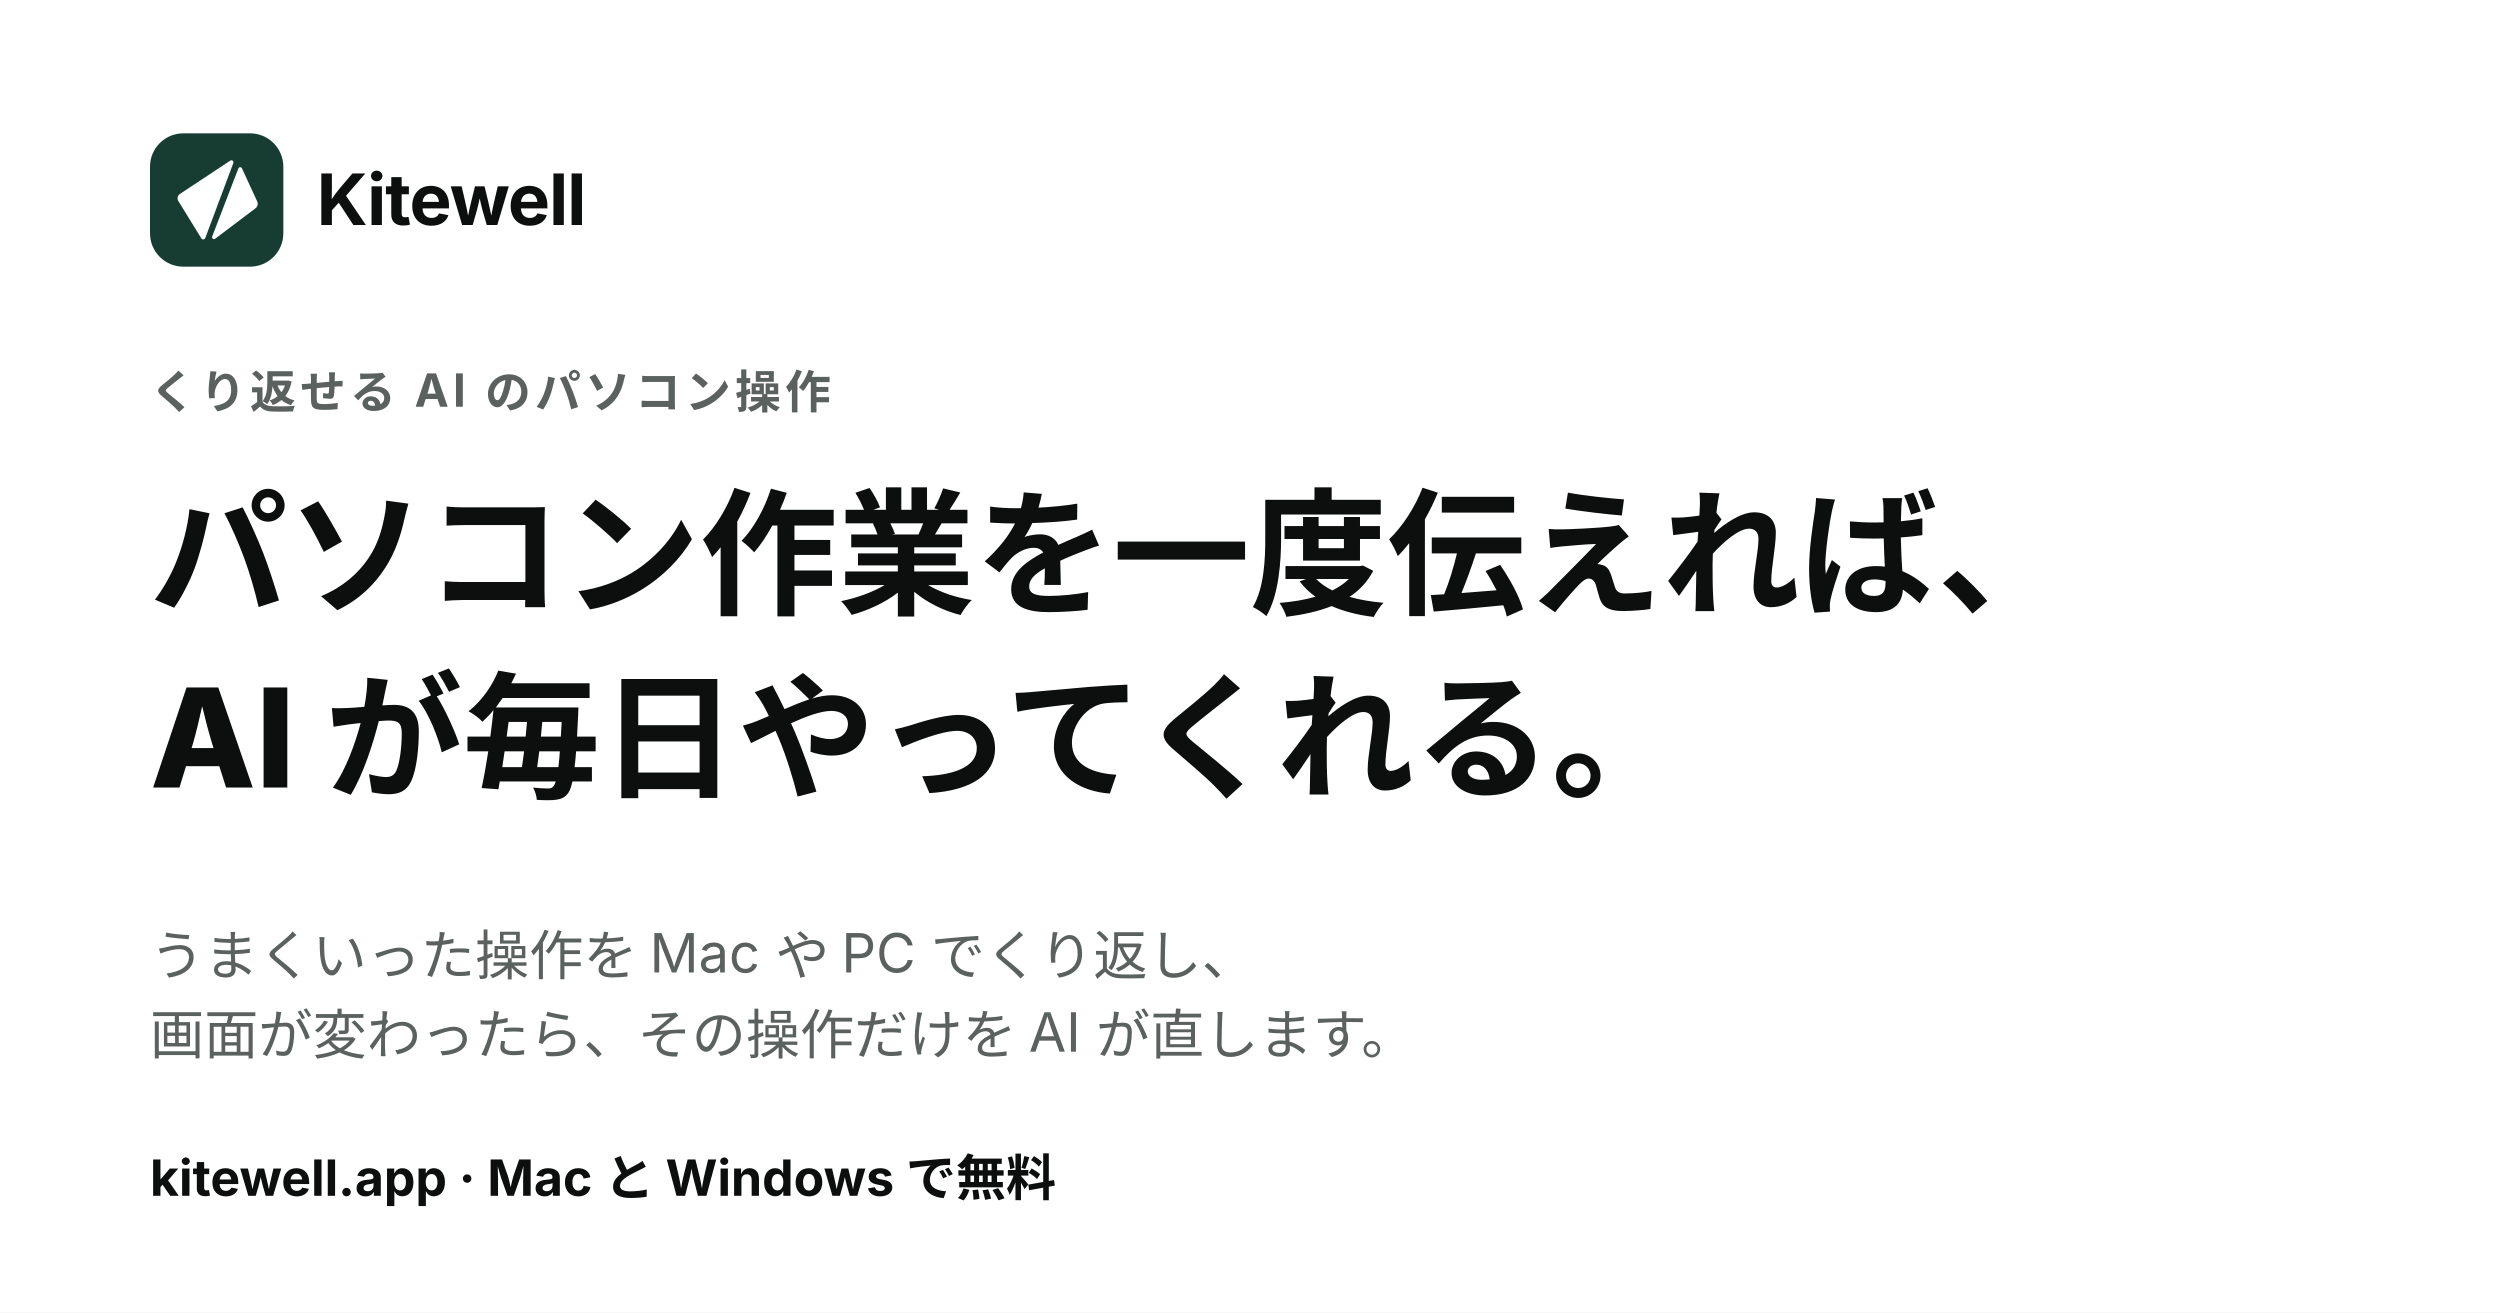
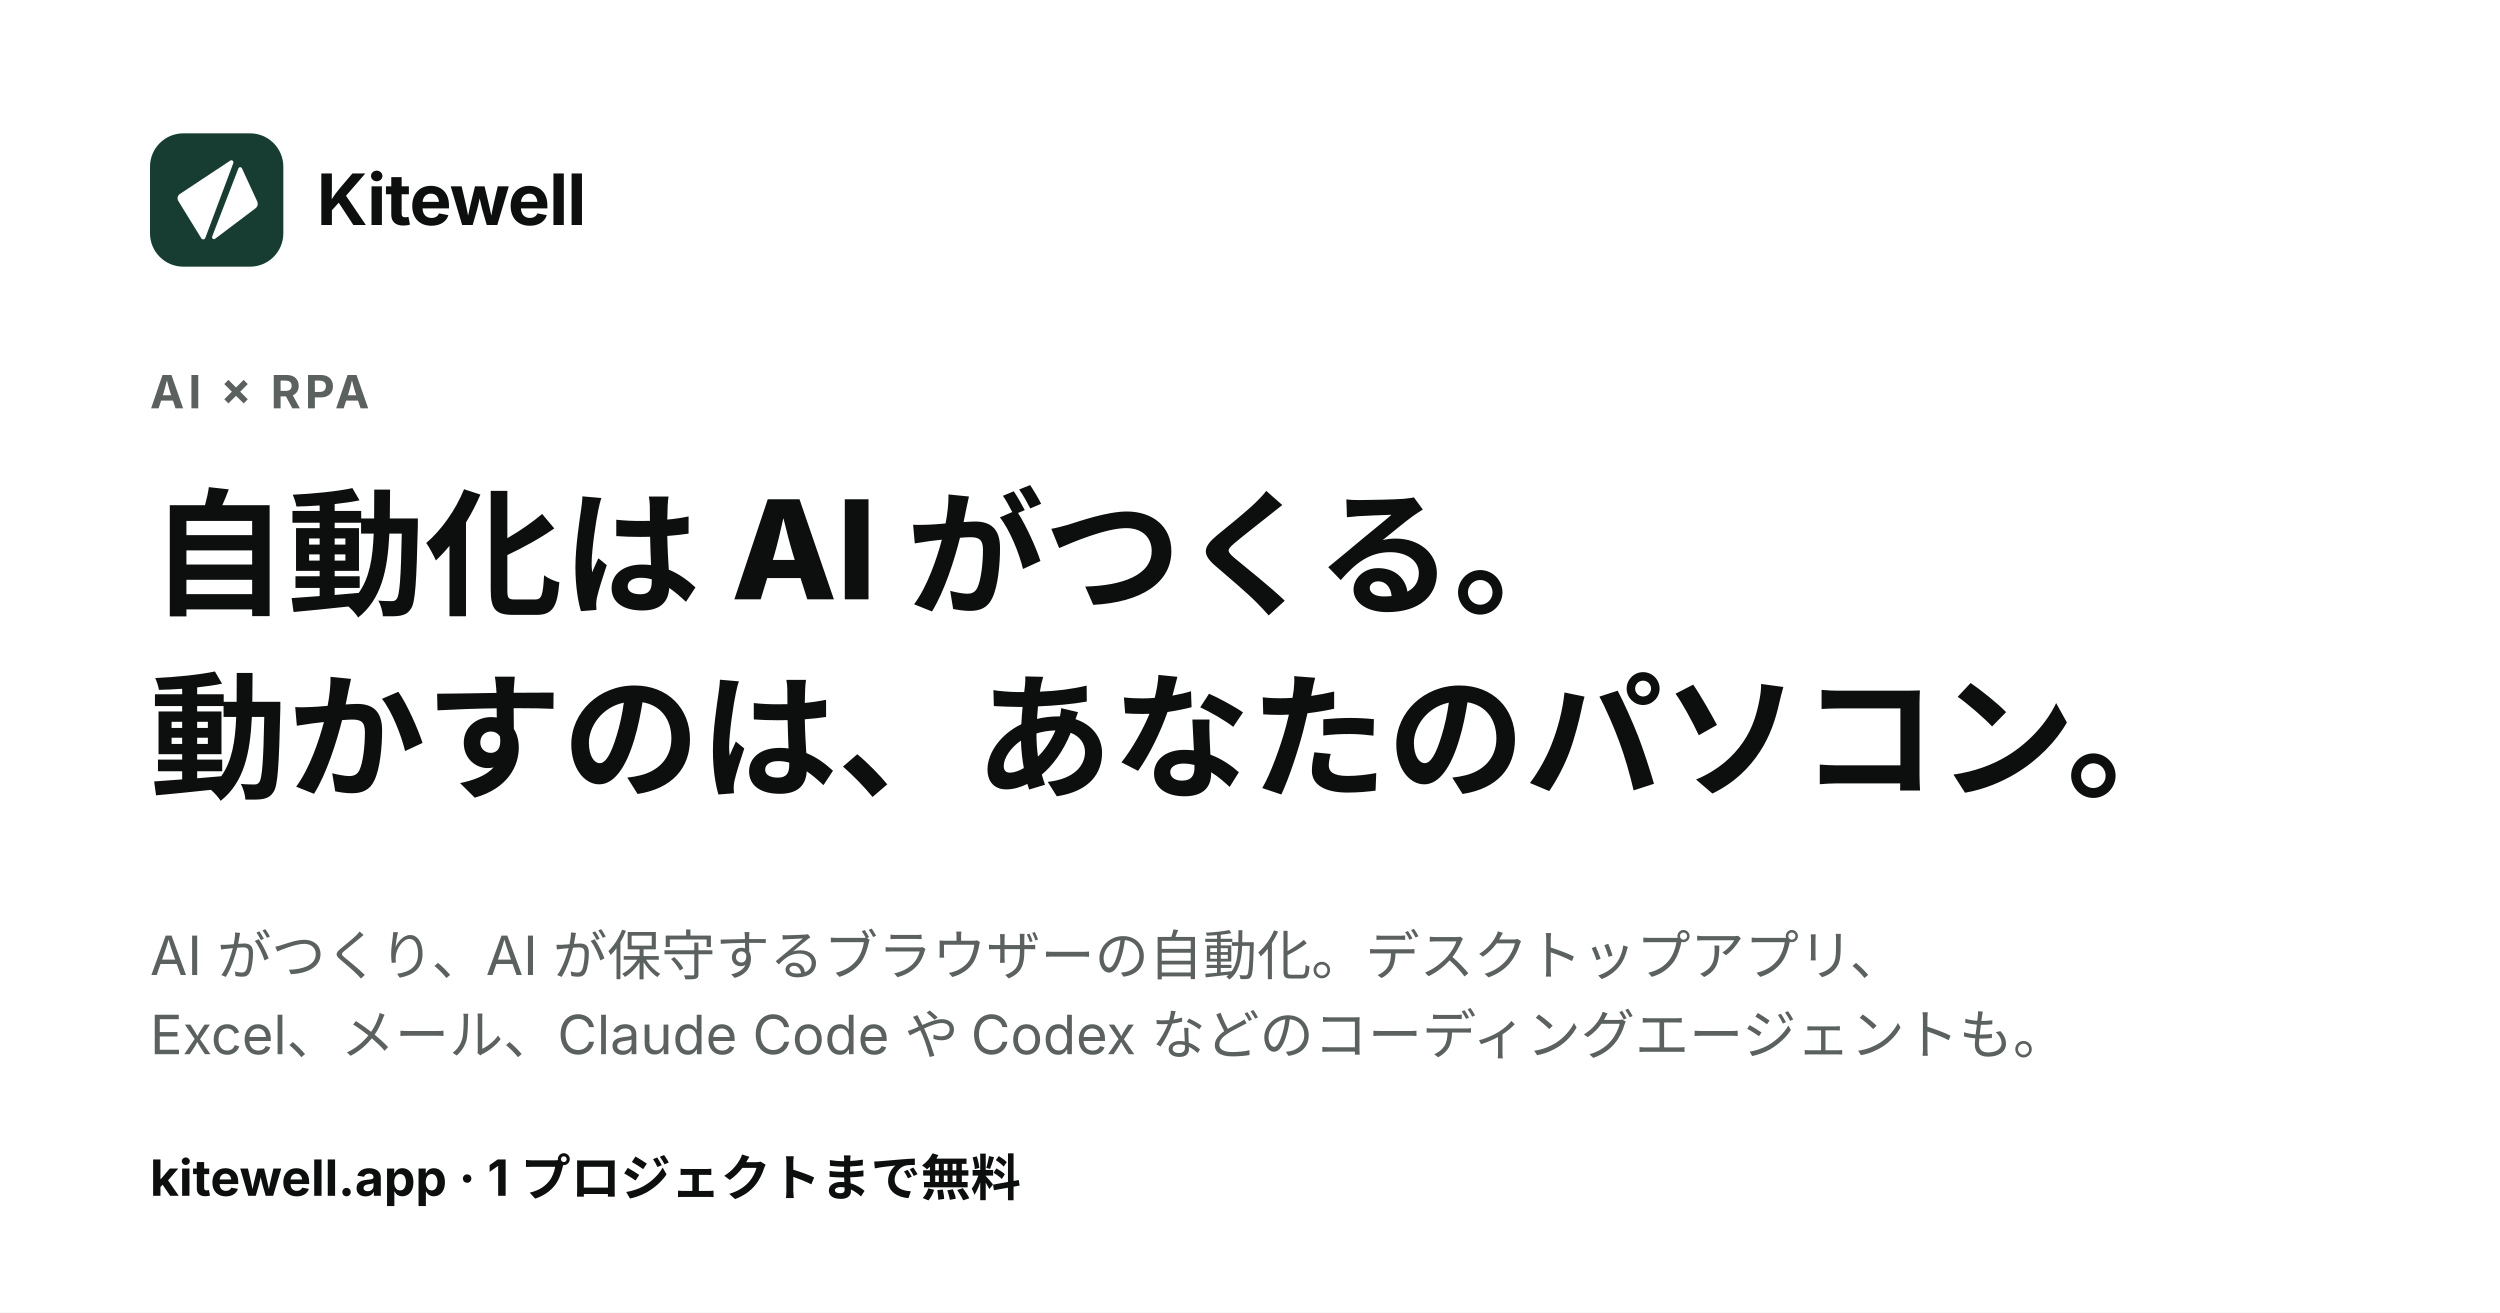
<svg xmlns="http://www.w3.org/2000/svg" width="1200" height="630" viewBox="0 0 1200 630">
  <rect width="1200" height="630" fill="#ffffff" />
  <svg x="72" y="64" width="64" height="64" viewBox="0 0 64 64">
    <rect width="64" height="64" rx="16" fill="#173d33" />
    <g transform="translate(10 10) scale(.6875)" fill="#ffffff">
      <path d="M41.5 4.5C42.7 3.7 44.1 4.9 43.6 6.3L24.1 58.4C23.7 59.7 22 59.9 21.3 58.8L5.3 32.8C4.2 31.1 4.6 28.9 6.3 27.8Z" />
      <path d="M47.1 10.1C47.6 8.8 49.1 8.7 49.7 10L60.3 33C61.1 34.7 60.6 36.7 59.1 37.8L31 59C29.8 59.9 28.4 58.8 28.9 57.4Z" />
    </g>
  </svg>
  <text x="152" y="108" fill="#0c0f0e" font-family="-apple-system, BlinkMacSystemFont, &quot;Helvetica Neue&quot;, &quot;Hiragino Sans&quot;, sans-serif" font-size="34" font-weight="700" letter-spacing="-0.5">Kitewell</text>
-   <text x="72" y="196" fill="#5a615e" font-family="-apple-system, BlinkMacSystemFont, &quot;Helvetica Neue&quot;, &quot;Hiragino Sans&quot;, sans-serif" font-size="22" font-weight="650" letter-spacing="2">くり返せる AI のパソコン操作</text>
-   <text x="72" y="290" fill="#0c0f0e" font-family="-apple-system, BlinkMacSystemFont, &quot;Helvetica Neue&quot;, &quot;Hiragino Sans&quot;, sans-serif" font-size="66" font-weight="800">パソコン作業を一度伝えれば、</text>
-   <text x="72" y="378" fill="#0c0f0e" font-family="-apple-system, BlinkMacSystemFont, &quot;Helvetica Neue&quot;, &quot;Hiragino Sans&quot;, sans-serif" font-size="66" font-weight="800">AI が毎日やってくれる。</text>
-   <text x="72" y="468" fill="#5a615e" font-family="-apple-system, BlinkMacSystemFont, &quot;Helvetica Neue&quot;, &quot;Hiragino Sans&quot;, sans-serif" font-size="26">うまくいった操作を Mac や PC でくり返し、</text>
-   <text x="72" y="506" fill="#5a615e" font-family="-apple-system, BlinkMacSystemFont, &quot;Helvetica Neue&quot;, &quot;Hiragino Sans&quot;, sans-serif" font-size="26">画面が変わったら、その操作だけを AI が直します。</text>
-   <text x="72" y="574" fill="#0c0f0e" font-family="-apple-system, BlinkMacSystemFont, &quot;Helvetica Neue&quot;, &quot;Hiragino Sans&quot;, sans-serif" font-size="24" font-weight="650">kitewell.app · Mac と Windows で無料</text>
+   <text x="72" y="196" fill="#5a615e" font-family="-apple-system, BlinkMacSystemFont, &quot;Helvetica Neue&quot;, &quot;Hiragino Sans&quot;, sans-serif" font-size="22" font-weight="650" letter-spacing="2">AI × RPA</text>
+   <text x="72" y="290" fill="#0c0f0e" font-family="-apple-system, BlinkMacSystemFont, &quot;Helvetica Neue&quot;, &quot;Hiragino Sans&quot;, sans-serif" font-size="66" font-weight="800">自動化は AI がつくる。</text>
+   <text x="72" y="378" fill="#0c0f0e" font-family="-apple-system, BlinkMacSystemFont, &quot;Helvetica Neue&quot;, &quot;Hiragino Sans&quot;, sans-serif" font-size="66" font-weight="800">動かすのは、あなたのパソコン。</text>
+   <text x="72" y="468" fill="#5a615e" font-family="-apple-system, BlinkMacSystemFont, &quot;Helvetica Neue&quot;, &quot;Hiragino Sans&quot;, sans-serif" font-size="26">AI がつくり、AI が保守するブラウザーの自動化。デスクトップアプリ、</text>
+   <text x="72" y="506" fill="#5a615e" font-family="-apple-system, BlinkMacSystemFont, &quot;Helvetica Neue&quot;, &quot;Hiragino Sans&quot;, sans-serif" font-size="26">Excel、メール、Claude Code や Codex などのコーディングエージェントも。</text>
+   <text x="72" y="574" fill="#0c0f0e" font-family="-apple-system, BlinkMacSystemFont, &quot;Helvetica Neue&quot;, &quot;Hiragino Sans&quot;, sans-serif" font-size="24" font-weight="650">kitewell.app · 1 プロジェクトまで無料</text>
</svg>
